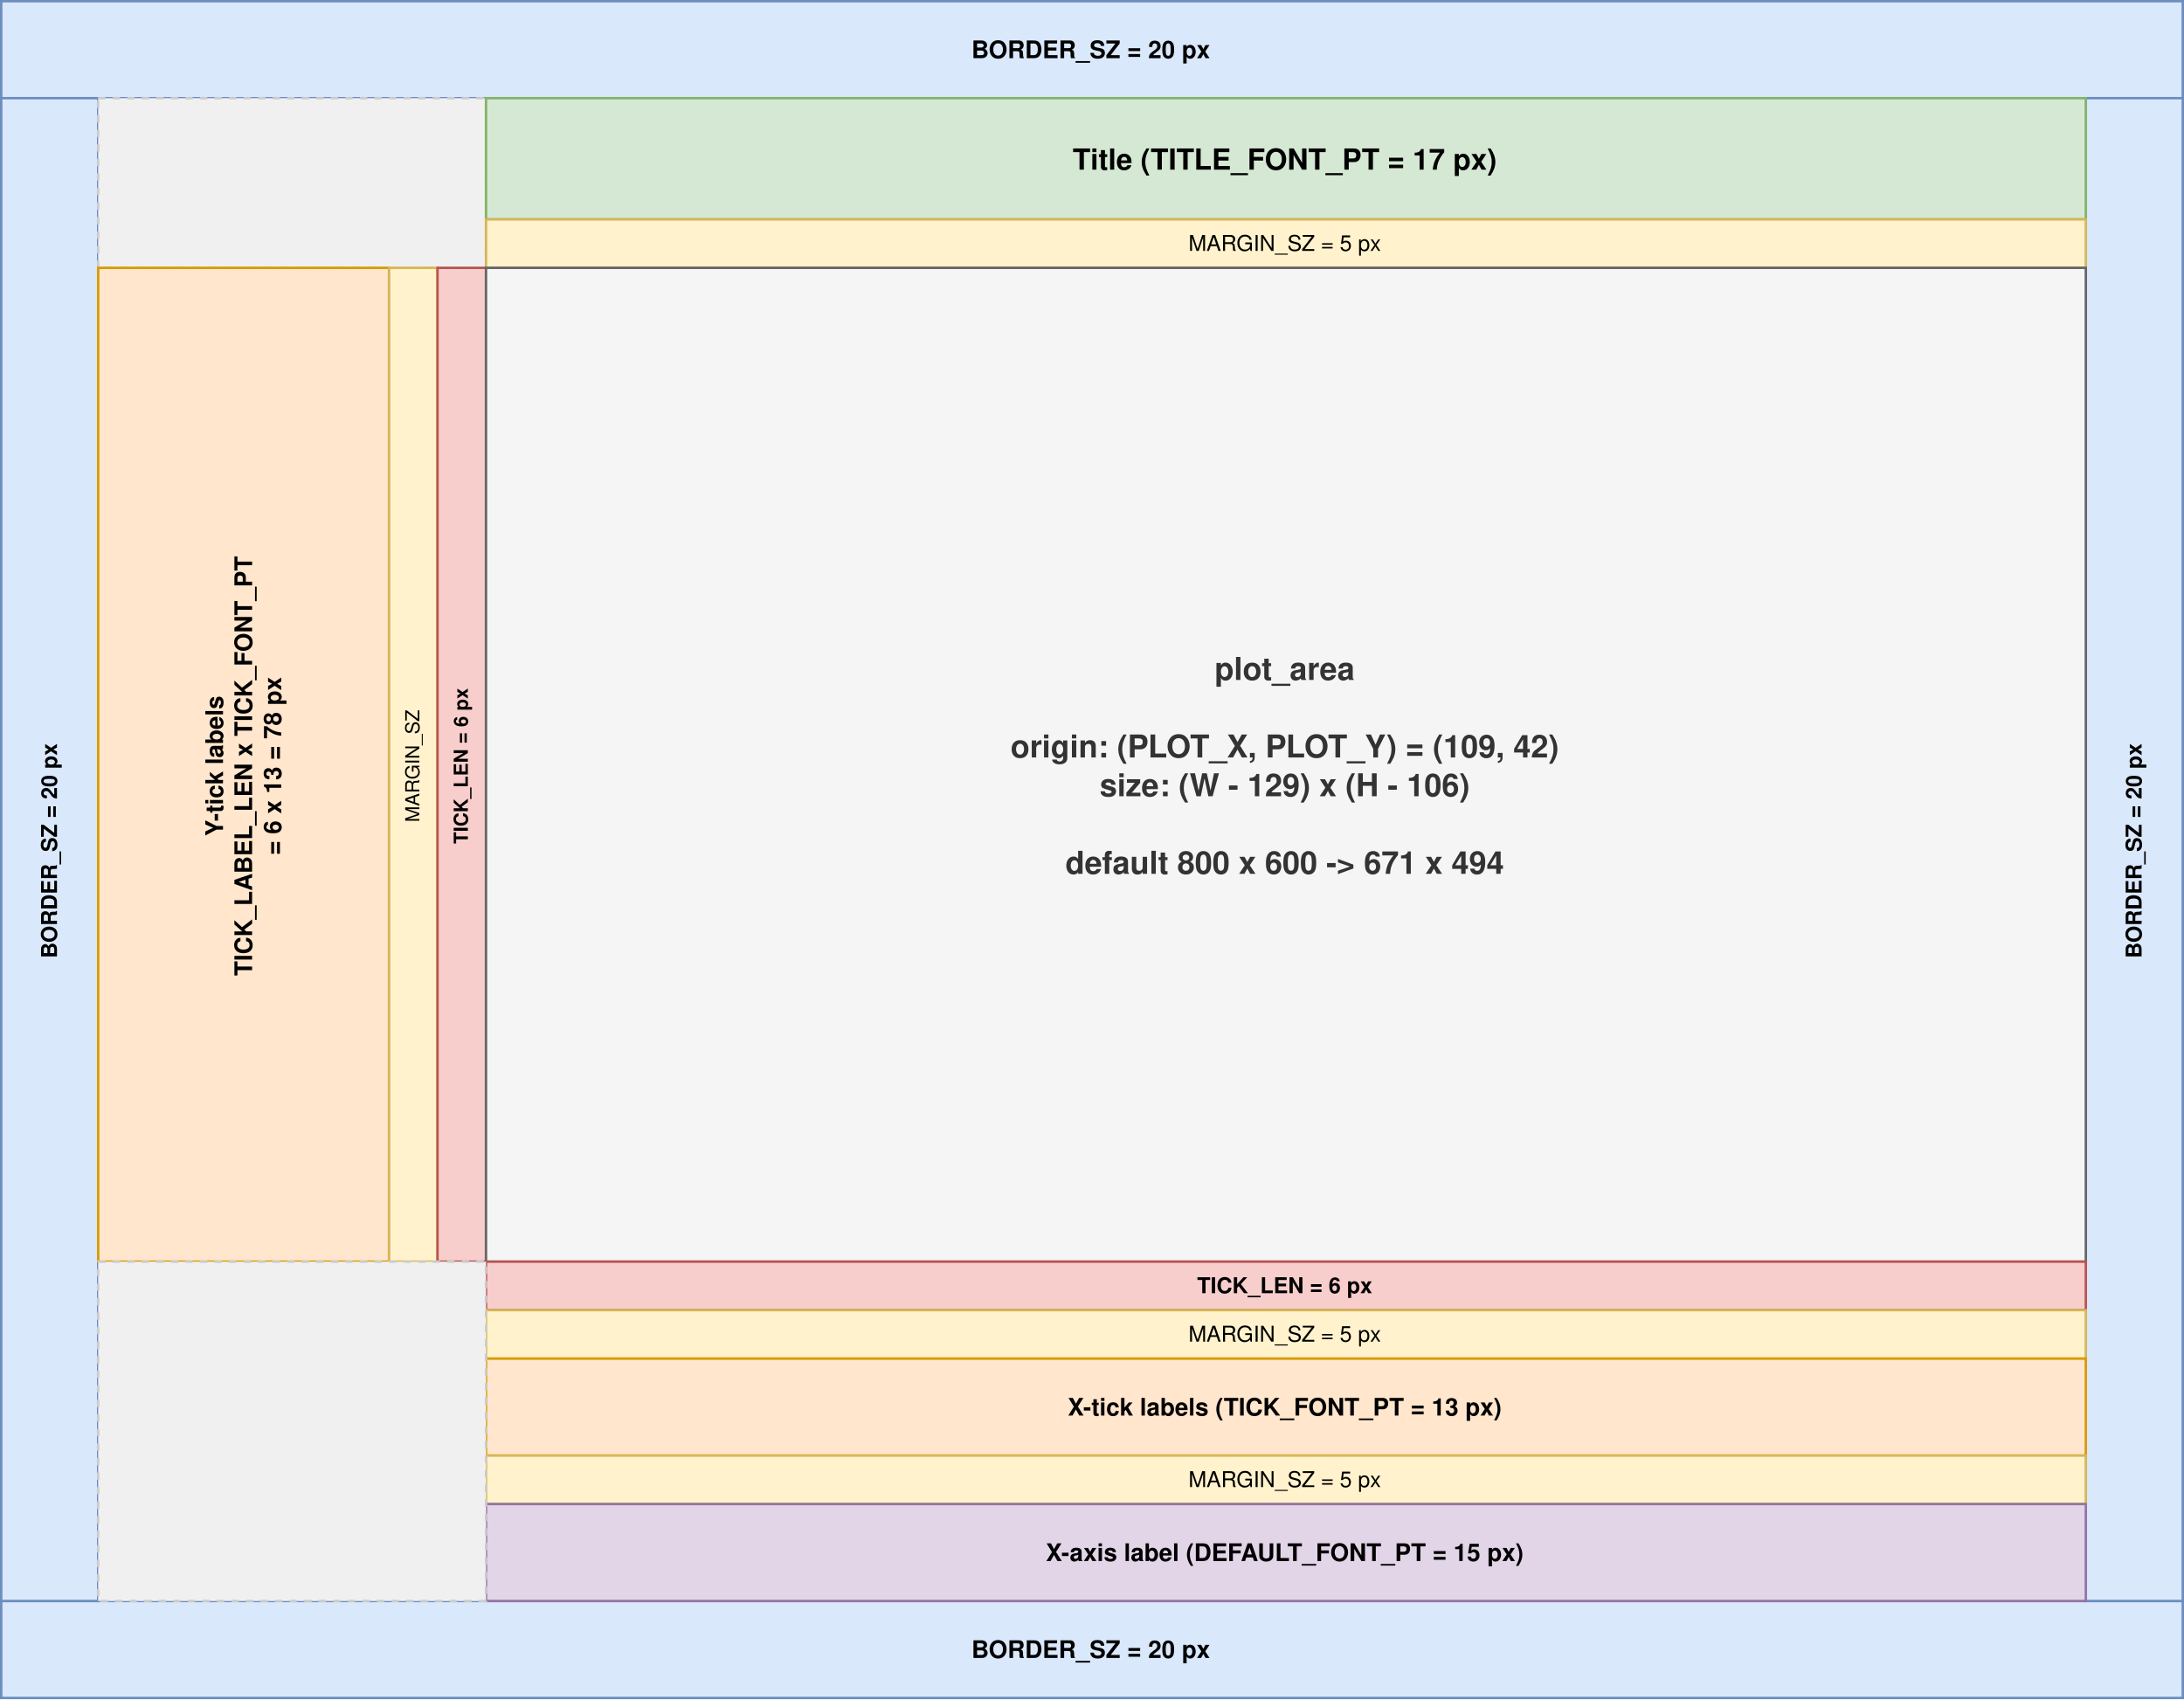
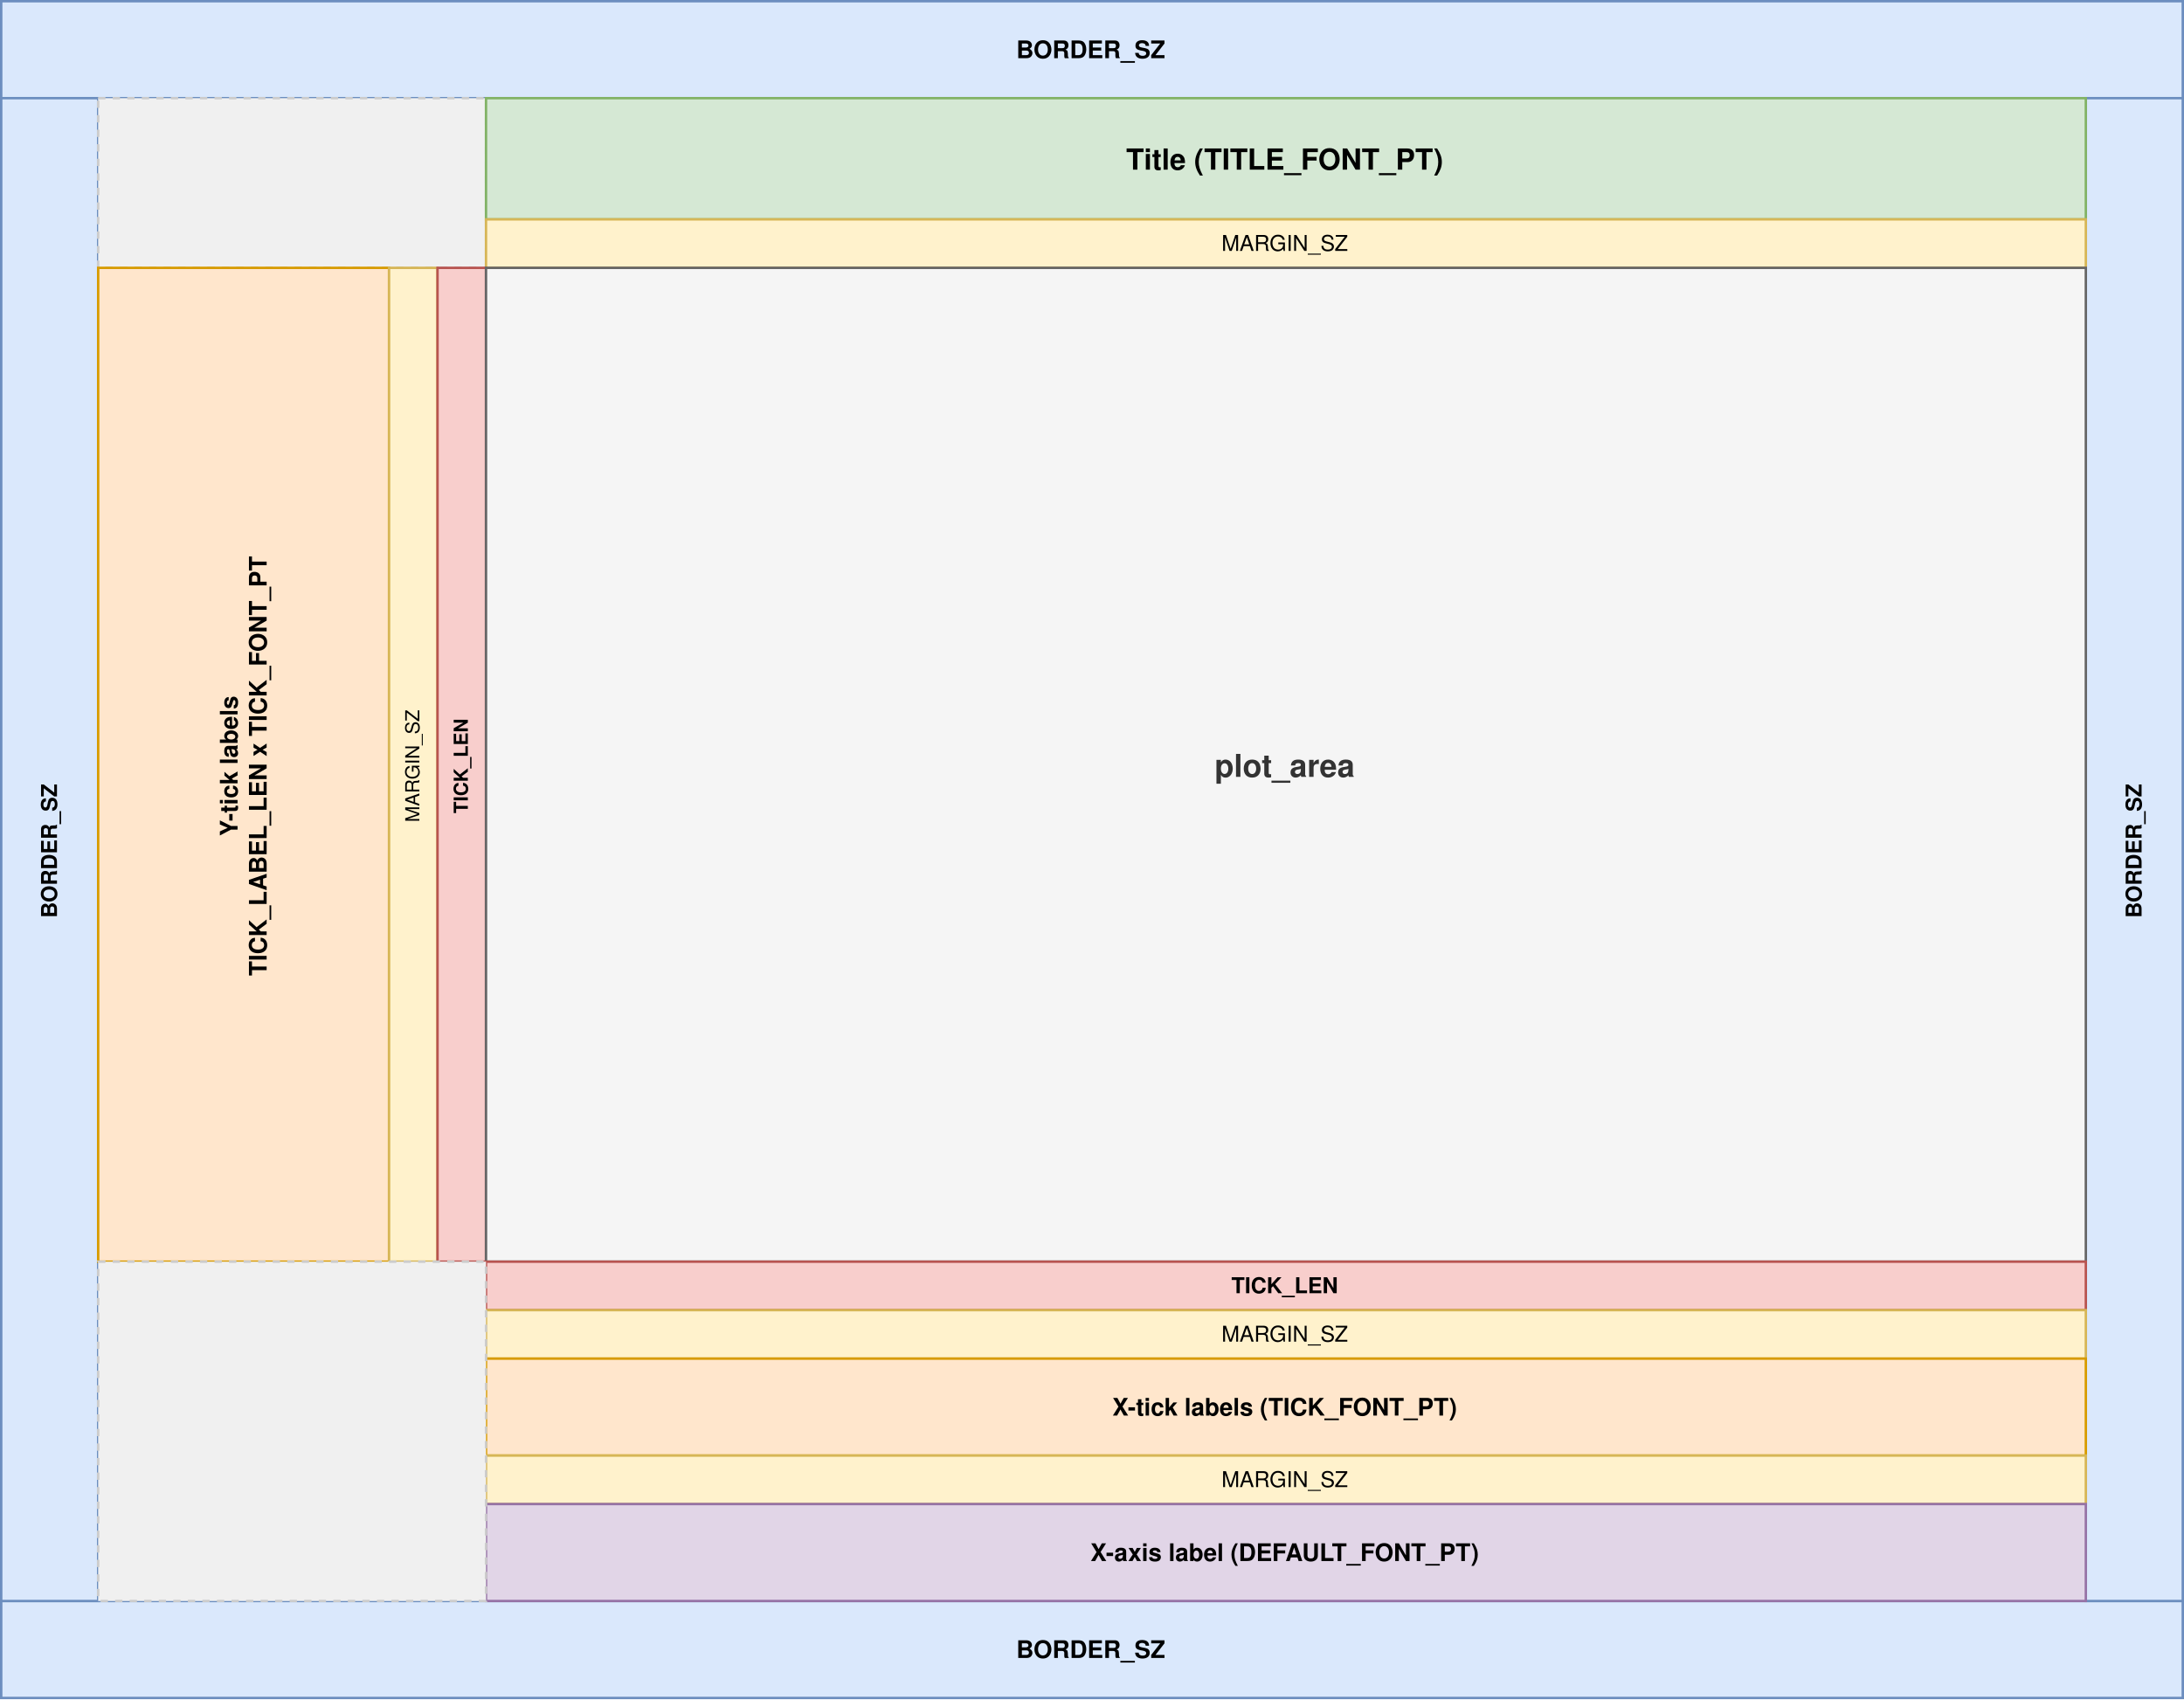
- <svg xmlns="http://www.w3.org/2000/svg" style="background: transparent; background-color: transparent;" version="1.1" width="901px" height="701px" viewBox="-0.5 -0.5 901 701" content="&lt;mxfile&gt;&lt;diagram id=&quot;window-layout&quot; name=&quot;Window Layout&quot;&gt;3ZnZbqMwGIWfBqm5qIQxGLjM1kWTLmoYtZ2biIBJUEkcgdum8/RjjElI7Q5oBM20IEVwvGA+H/+2iQaHq+156m+WVyTEiWbo4VaDI80wLMtmv7nwVggAmkJZpHFYaPpemMa/schYqs9xiDOhFRIlJKHx5lAMyHqNA3pQo5+m5DU7kCKSHD514y+wJEwDP8EH1efqfRzSZaG6eiX3BY4XS/Fku0xY+WVeIWRLPySvFQmONThMCaHF1Wo7xEnO7hDL2Qepu3aleE2bFDCKAi9+8ixebXBzNxrfzaa/mMwVPa9C32xFg+lbCSGKk2RIEpLyWxj62IkCDQ4ympInXElBgYPnEUuJyJpORQWgvC86l/UsHMitFy/0glOKtxVJvM05JitM0zeW5VXRD8tKH5hl94uuX+yK7vGwC0FITQt+G1pi4CEkqHwGPfN/oeey2yVJ499M8llrRy3RNGWYpoIlMlqAaX1bmCLVKa15BLjAkejWQYz0/FRBDPjBUkI/W+JQEGyBkFkLCCAFIbsFQEji48WUkeGOO/Euvcl4dnZz7c1uvZ0bgc3d2Ku1o4Wd0FSRdIw5RKgmMhrtwDX0WrpIRddqga4t0b3q351fXlfHttVoaEdRZATKoR2iObKQPJQ7QOc2RNfGyJUH7uMpjYMnpiX+HCeZlnsX8vnTuxz+mE36g/FkNhlf8/YbOhd31t3lLaAjkQnAXT/YTsOOwOiDjrDdua43mO67CLLvQggAihhiqJYDoIW+cv9m8zZ97XRED6B6fJ3RK+uoxmBuaG7lvV8beNMJsBrm3LFMq8abncF1jgkXSHA3CaEz9kJ+NSrsLxmBRbzWYD+fAG8nN97sQTPYc3R+/djb9ckJ0N0ixTR6lQoyjrNfTKF5vnv2c5oHG8PtibhzclFqOuqp2xHiyH9OKMvj5GGYF0O6qJMVRQvKC+S3yAYih+matS6x8lO5SuSHcEVFL46ayAa7mXNUblFOOu3YRd5GH2UsdjSBW8YnzuBA3mR/6dWP1XTl2Ao8eY/98H79I5bo1WVOuUKHWqMVeguLmS5AK75lqId8G6Dl/feXdinSP9Ol8vbx4dTfxlnpUmHS0fis/3PiyT61mvkUA7aXtFVkXWRDv24n2ZFPUdNo2opP5b1krR+P/iVDNd8oP2WAf0DEbvef13la5T8KOP4D&lt;/diagram&gt;&lt;/mxfile&gt;">
+ <svg xmlns="http://www.w3.org/2000/svg" style="background: transparent; background-color: transparent;" version="1.1" width="901px" height="701px" viewBox="-0.5 -0.5 901 701" content="&lt;mxfile&gt;&lt;diagram id=&quot;window-layout&quot; name=&quot;Window Layout&quot;&gt;3Zhdb5swFIZ/DdJ2UQnz4ZDLJqFZtbSdGqZ1u4kcMAGVxBG4bdpfPwOmIbUro8kkyshF4DUY8/g9PhwMe7zeTXO0TW5IhDPDMqOdYU8MywIusNhfqbzWCoROLazyNKolcy/M0zfMr2zUpzTCBddqiRKS0XR7KIZks8EhPegR5Tl5KQ6kmGSHd92iFRaEeYgyfNB9qf5KI5rU6tBsnf0Np6uE33nQNKxRcy4XigRF5KUl2b5hj3NCaL233o1xVrI7xHL1Sev7uHK8oV0u4PPwjLIn/miju/uJf7+Y/+EDpK/NQ8dplo1JRvLq0I4Q9uLQsEcFzckjbrXA0MPLmLXEZEPnvAPQHNeTyWbSHomj5Q/wjHOKdy2Jj36KyRrT/JWd8iLhnrSYO81086levV+6x8F2OBE5Hfts6bzHFadwDFrOqWgN2WFC8vSNSYiNbqKJniPCcyTsoKUBnvvfwOOtXmO9E8AEnkBTBTE2y58MYlhtrCVCRYIjTlADIUcJCEAJoYEGQFDgE6SUkSnhm1+C62DmL67uboPFj+Cr0n4u9iJHRs6zljaEipXO0gPTMpU0oYymq4HmQKB5c3k/vb7tELtxHFuhNHYjuIQuFGO1B1bDjqx0hKYYmb8vaBo+Mi1DS5wVRmlOu0qAwfX4+2J2OfJni5l/W43fMiuRe1NNF8NP6A6GS9PskIT7WBo/BD4Aksi3ZEkaaJiA4bHM6vVED0A1vt7oNX20V87KpaU/FfS8EMvpLT3XcRVm7I2md0qaQKC5zQhdsAdCSpxu+ZO+9VQbx9fS600R83Y/S6wMq3SN1cNVLOuO49KeEpRrHTFDAbHqO6907nZ999FCS6z6Hj4mdP5Suc/byndKDYm7D7CSaloexDrAihXhedkQmse0oVjRPFygXVo0NuQunPhXlz9nQWcjYsDKm4GM5BAObKQqbnoyIuy6HmoxoljeKP138mJaljGk1TT4B0TscP+Ftmprfea2/b8=&lt;/diagram&gt;&lt;/mxfile&gt;">
  <defs />
  <g>
    <g>
      <rect x="0" y="0" width="900" height="40" fill="#dae8fc" stroke="#6c8ebf" pointer-events="all" style="fill: light-dark(rgb(218, 232, 252), rgb(29, 41, 59)); stroke: light-dark(rgb(108, 142, 191), rgb(92, 121, 163));" />
    </g>
    <g>
      <g fill="#000000" font-family="&quot;Helvetica&quot;" font-weight="bold" text-anchor="middle" font-size="10px" style="fill: light-dark(rgb(0, 0, 0), rgb(255, 255, 255));">
-         <text x="449.5" y="23.5">BORDER_SZ = 20 px</text>
+         <text x="449.5" y="23.5">BORDER_SZ</text>
      </g>
    </g>
    <g>
      <rect x="0" y="660" width="900" height="40" fill="#dae8fc" stroke="#6c8ebf" pointer-events="all" style="fill: light-dark(rgb(218, 232, 252), rgb(29, 41, 59)); stroke: light-dark(rgb(108, 142, 191), rgb(92, 121, 163));" />
    </g>
    <g>
      <g fill="#000000" font-family="&quot;Helvetica&quot;" font-weight="bold" text-anchor="middle" font-size="10px" style="fill: light-dark(rgb(0, 0, 0), rgb(255, 255, 255));">
-         <text x="449.5" y="683.5">BORDER_SZ = 20 px</text>
+         <text x="449.5" y="683.5">BORDER_SZ</text>
      </g>
    </g>
    <g>
      <rect x="0" y="40" width="40" height="620" fill="#dae8fc" stroke="#6c8ebf" pointer-events="all" style="fill: light-dark(rgb(218, 232, 252), rgb(29, 41, 59)); stroke: light-dark(rgb(108, 142, 191), rgb(92, 121, 163));" />
    </g>
    <g>
      <g fill="#000000" font-family="&quot;Helvetica&quot;" font-weight="bold" text-anchor="middle" font-size="9px" transform="rotate(-90,20,350)" style="fill: light-dark(rgb(0, 0, 0), rgb(255, 255, 255));">
-         <text x="19.5" y="353">BORDER_SZ = 20 px</text>
+         <text x="19.5" y="353">BORDER_SZ</text>
      </g>
    </g>
    <g>
      <rect x="860" y="40" width="40" height="620" fill="#dae8fc" stroke="#6c8ebf" pointer-events="all" style="fill: light-dark(rgb(218, 232, 252), rgb(29, 41, 59)); stroke: light-dark(rgb(108, 142, 191), rgb(92, 121, 163));" />
    </g>
    <g>
      <g fill="#000000" font-family="&quot;Helvetica&quot;" font-weight="bold" text-anchor="middle" font-size="9px" transform="rotate(-90,880,350)" style="fill: light-dark(rgb(0, 0, 0), rgb(255, 255, 255));">
-         <text x="879.5" y="353">BORDER_SZ = 20 px</text>
+         <text x="879.5" y="353">BORDER_SZ</text>
      </g>
    </g>
    <g>
      <rect x="40" y="40" width="160" height="70" fill="#f0f0f0" stroke="#cccccc" stroke-dasharray="3 3" pointer-events="all" style="fill: light-dark(rgb(240, 240, 240), rgb(31, 31, 31)); stroke: light-dark(rgb(204, 204, 204), rgb(62, 62, 62));" />
    </g>
    <g>
      <rect x="200" y="40" width="660" height="50" fill="#d5e8d4" stroke="#82b366" pointer-events="all" style="fill: light-dark(rgb(213, 232, 212), rgb(31, 47, 30)); stroke: light-dark(rgb(130, 179, 102), rgb(68, 110, 44));" />
    </g>
    <g>
      <g fill="#000000" font-family="&quot;Helvetica&quot;" font-weight="bold" text-anchor="middle" font-size="12px" style="fill: light-dark(rgb(0, 0, 0), rgb(255, 255, 255));">
-         <text x="529.5" y="69.5">Title  (TITLE_FONT_PT = 17 px)</text>
+         <text x="529.5" y="69.5">Title  (TITLE_FONT_PT)</text>
      </g>
    </g>
    <g>
      <rect x="200" y="90" width="660" height="20" fill="#fff2cc" stroke="#d6b656" pointer-events="all" style="fill: light-dark(rgb(255, 242, 204), rgb(40, 29, 0)); stroke: light-dark(rgb(214, 182, 86), rgb(109, 81, 0));" />
    </g>
    <g>
      <g fill="#000000" font-family="&quot;Helvetica&quot;" text-anchor="middle" font-size="9px" style="fill: light-dark(rgb(0, 0, 0), rgb(255, 255, 255));">
-         <text x="529.5" y="103">MARGIN_SZ = 5 px</text>
+         <text x="529.5" y="103">MARGIN_SZ</text>
      </g>
    </g>
    <g>
      <rect x="40" y="110" width="120" height="410" fill="#ffe6cc" stroke="#d79b00" pointer-events="all" style="fill: light-dark(rgb(255, 230, 204), rgb(54, 33, 10)); stroke: light-dark(rgb(215, 155, 0), rgb(153, 101, 0));" />
    </g>
    <g>
      <g fill="#000000" font-family="&quot;Helvetica&quot;" font-weight="bold" text-anchor="middle" font-size="10px" transform="rotate(-90,100,315)" style="fill: light-dark(rgb(0, 0, 0), rgb(255, 255, 255));">
-         <text x="99.5" y="306.5">Y-tick labels</text>
-         <text x="99.5" y="318.5">TICK_LABEL_LEN x TICK_FONT_PT</text>
-         <text x="99.5" y="330.5">= 6 x 13 = 78 px</text>
+         <text x="99.5" y="312.5">Y-tick labels</text>
+         <text x="99.5" y="324.5">TICK_LABEL_LEN x TICK_FONT_PT</text>
      </g>
    </g>
    <g>
      <rect x="160" y="110" width="20" height="410" fill="#fff2cc" stroke="#d6b656" pointer-events="all" style="fill: light-dark(rgb(255, 242, 204), rgb(40, 29, 0)); stroke: light-dark(rgb(214, 182, 86), rgb(109, 81, 0));" />
    </g>
    <g>
      <g fill="#000000" font-family="&quot;Helvetica&quot;" text-anchor="middle" font-size="8px" transform="rotate(-90,170,315)" style="fill: light-dark(rgb(0, 0, 0), rgb(255, 255, 255));">
        <text x="169.5" y="317.5">MARGIN_SZ</text>
      </g>
    </g>
    <g>
      <rect x="180" y="110" width="20" height="410" fill="#f8cecc" stroke="#b85450" pointer-events="all" style="fill: light-dark(rgb(248, 206, 204), rgb(81, 45, 43)); stroke: light-dark(rgb(184, 84, 80), rgb(215, 129, 126));" />
    </g>
    <g>
      <g fill="#000000" font-family="&quot;Helvetica&quot;" font-weight="bold" text-anchor="middle" font-size="8px" transform="rotate(-90,190,315)" style="fill: light-dark(rgb(0, 0, 0), rgb(255, 255, 255));">
-         <text x="189.5" y="317.5">TICK_LEN = 6 px</text>
+         <text x="189.5" y="317.5">TICK_LEN</text>
      </g>
    </g>
    <g>
      <rect x="200" y="110" width="660" height="410" fill="#f5f5f5" stroke="#666666" pointer-events="all" style="fill: light-dark(rgb(245, 245, 245), rgb(26, 26, 26)); stroke: light-dark(rgb(102, 102, 102), rgb(149, 149, 149));" />
    </g>
    <g>
      <g fill="#333333" font-family="&quot;Helvetica&quot;" font-weight="bold" text-anchor="middle" font-size="13px" style="fill: light-dark(rgb(51, 51, 51), rgb(193, 193, 193));">
-         <text x="529.5" y="280">plot_area</text>
-         <text x="529.5" y="312">origin: (PLOT_X, PLOT_Y) = (109, 42)</text>
-         <text x="529.5" y="328">size:   (W - 129) x (H - 106)</text>
-         <text x="529.5" y="360">default 800 x 600  -&gt;  671 x 494</text>
+         <text x="529.5" y="320">plot_area</text>
      </g>
    </g>
    <g>
      <rect x="200" y="520" width="660" height="20" fill="#f8cecc" stroke="#b85450" pointer-events="all" style="fill: light-dark(rgb(248, 206, 204), rgb(81, 45, 43)); stroke: light-dark(rgb(184, 84, 80), rgb(215, 129, 126));" />
    </g>
    <g>
      <g fill="#000000" font-family="&quot;Helvetica&quot;" font-weight="bold" text-anchor="middle" font-size="9px" style="fill: light-dark(rgb(0, 0, 0), rgb(255, 255, 255));">
-         <text x="529.5" y="533">TICK_LEN = 6 px</text>
+         <text x="529.5" y="533">TICK_LEN</text>
      </g>
    </g>
    <g>
      <rect x="200" y="540" width="660" height="20" fill="#fff2cc" stroke="#d6b656" pointer-events="all" style="fill: light-dark(rgb(255, 242, 204), rgb(40, 29, 0)); stroke: light-dark(rgb(214, 182, 86), rgb(109, 81, 0));" />
    </g>
    <g>
      <g fill="#000000" font-family="&quot;Helvetica&quot;" text-anchor="middle" font-size="9px" style="fill: light-dark(rgb(0, 0, 0), rgb(255, 255, 255));">
-         <text x="529.5" y="553">MARGIN_SZ = 5 px</text>
+         <text x="529.5" y="553">MARGIN_SZ</text>
      </g>
    </g>
    <g>
      <rect x="200" y="560" width="660" height="40" fill="#ffe6cc" stroke="#d79b00" pointer-events="all" style="fill: light-dark(rgb(255, 230, 204), rgb(54, 33, 10)); stroke: light-dark(rgb(215, 155, 0), rgb(153, 101, 0));" />
    </g>
    <g>
      <g fill="#000000" font-family="&quot;Helvetica&quot;" font-weight="bold" text-anchor="middle" font-size="10px" style="fill: light-dark(rgb(0, 0, 0), rgb(255, 255, 255));">
-         <text x="529.5" y="583.5">X-tick labels  (TICK_FONT_PT = 13 px)</text>
+         <text x="529.5" y="583.5">X-tick labels  (TICK_FONT_PT)</text>
      </g>
    </g>
    <g>
      <rect x="200" y="600" width="660" height="20" fill="#fff2cc" stroke="#d6b656" pointer-events="all" style="fill: light-dark(rgb(255, 242, 204), rgb(40, 29, 0)); stroke: light-dark(rgb(214, 182, 86), rgb(109, 81, 0));" />
    </g>
    <g>
      <g fill="#000000" font-family="&quot;Helvetica&quot;" text-anchor="middle" font-size="9px" style="fill: light-dark(rgb(0, 0, 0), rgb(255, 255, 255));">
-         <text x="529.5" y="613">MARGIN_SZ = 5 px</text>
+         <text x="529.5" y="613">MARGIN_SZ</text>
      </g>
    </g>
    <g>
      <rect x="200" y="620" width="660" height="40" fill="#e1d5e7" stroke="#9673a6" pointer-events="all" style="fill: light-dark(rgb(225, 213, 231), rgb(57, 47, 63)); stroke: light-dark(rgb(150, 115, 166), rgb(149, 119, 163));" />
    </g>
    <g>
      <g fill="#000000" font-family="&quot;Helvetica&quot;" font-weight="bold" text-anchor="middle" font-size="10px" style="fill: light-dark(rgb(0, 0, 0), rgb(255, 255, 255));">
-         <text x="529.5" y="643.5">X-axis label  (DEFAULT_FONT_PT = 15 px)</text>
+         <text x="529.5" y="643.5">X-axis label  (DEFAULT_FONT_PT)</text>
      </g>
    </g>
    <g>
      <rect x="40" y="520" width="160" height="140" fill="#f0f0f0" stroke="#cccccc" stroke-dasharray="3 3" pointer-events="all" style="fill: light-dark(rgb(240, 240, 240), rgb(31, 31, 31)); stroke: light-dark(rgb(204, 204, 204), rgb(62, 62, 62));" />
    </g>
  </g>
</svg>
